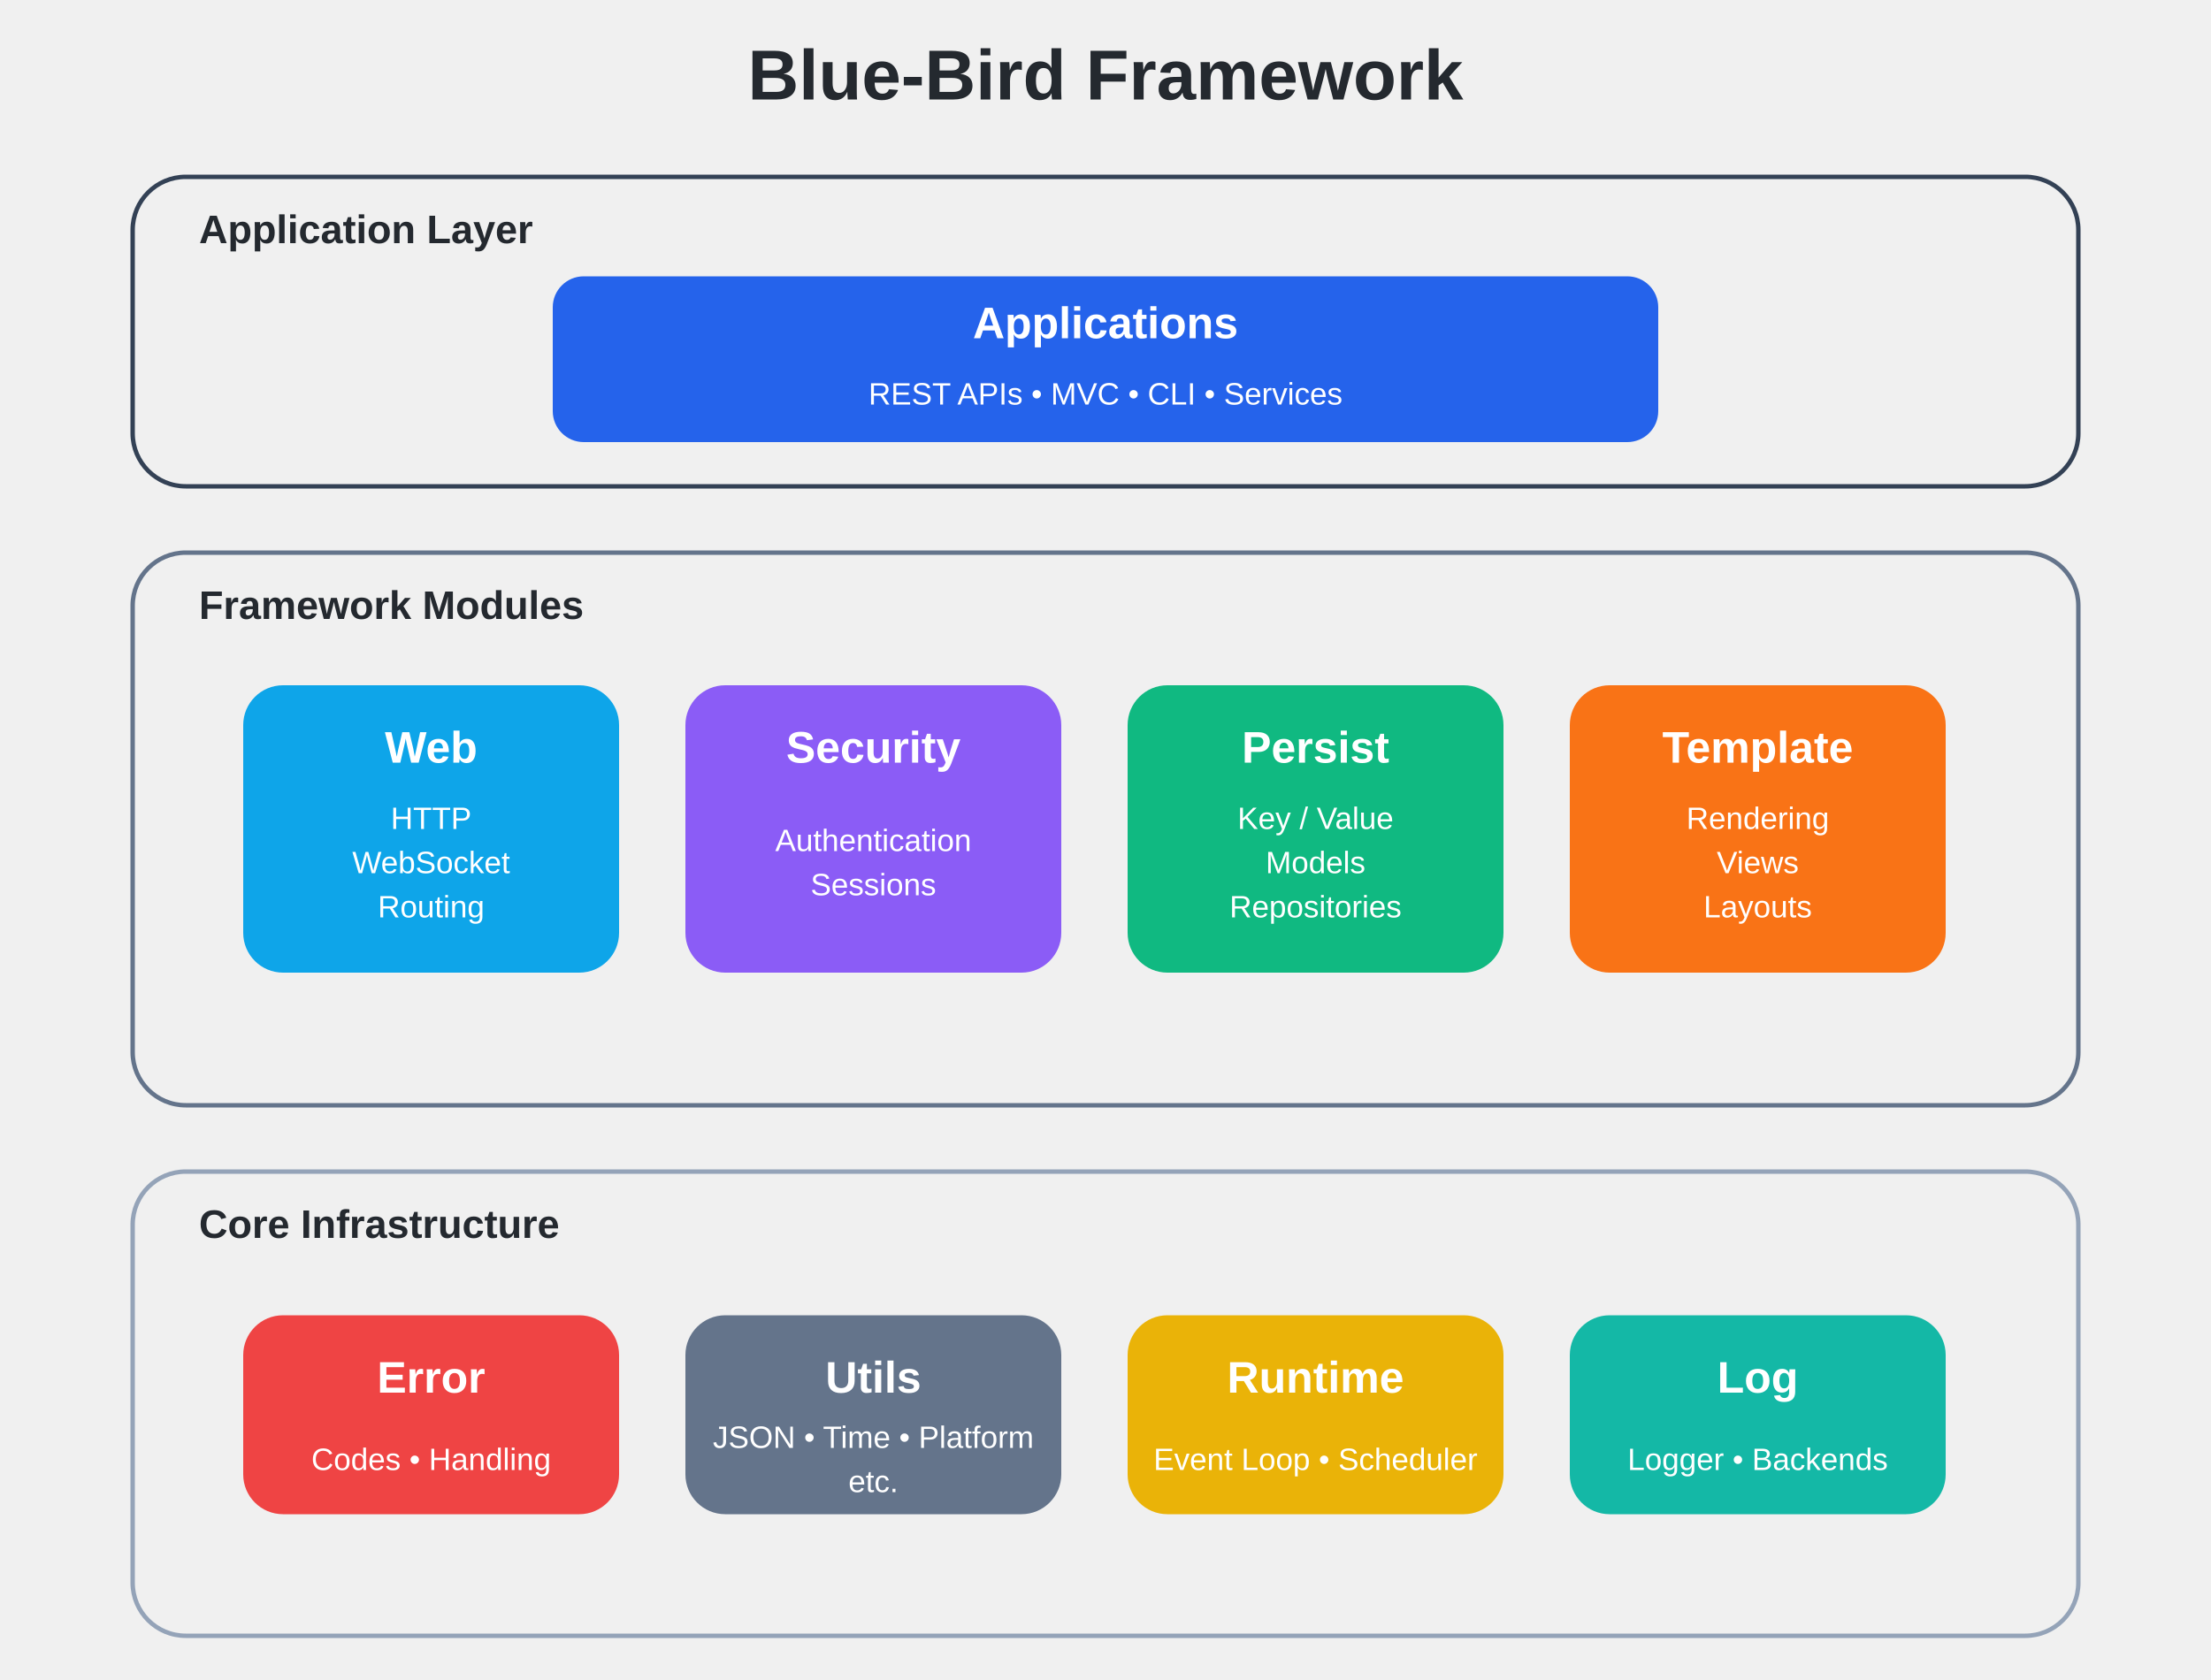
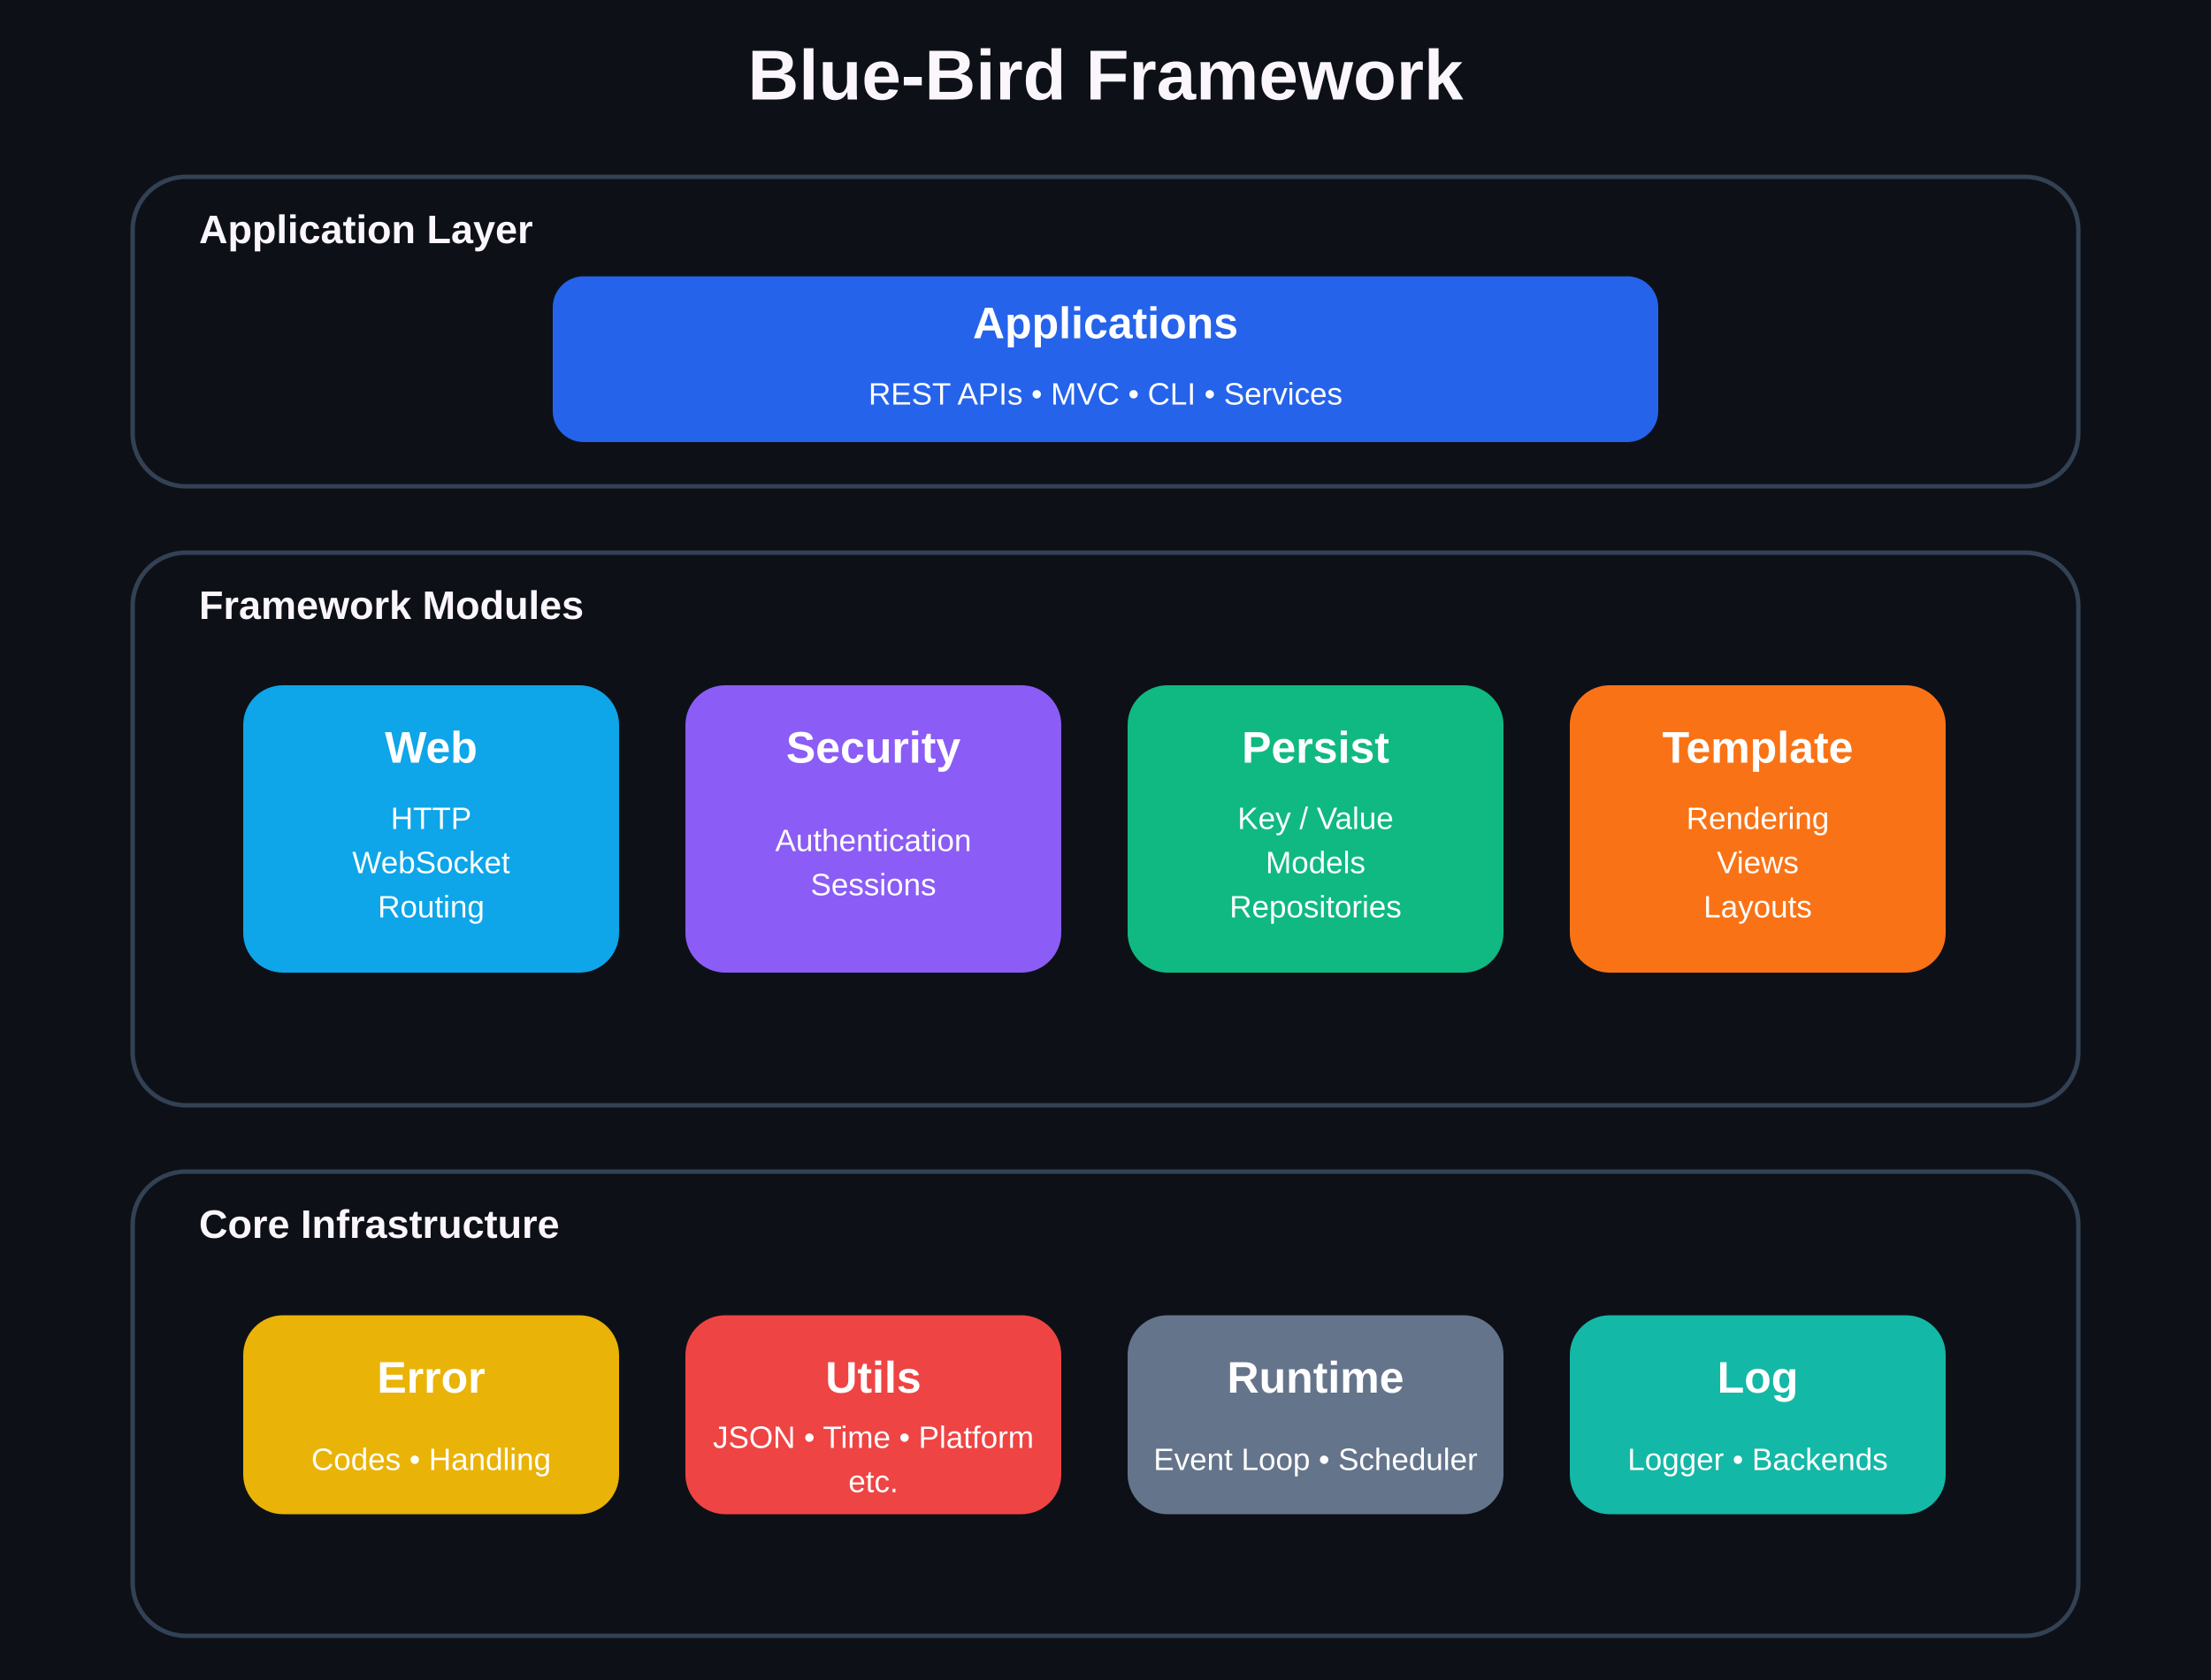
<svg xmlns="http://www.w3.org/2000/svg" width="1000" height="760" viewBox="0 0 1000 760">
  <defs>
    <style>
-       .title { font-family: Arial, sans-serif; font-size: 32px; font-weight: bold; fill: #24292f; }
-       .layerTitle { font-family: Arial, sans-serif; font-size: 18px; font-weight: bold; fill: #24292f; }
-       .moduleTitle { font-family: Arial, sans-serif; font-size: 20px; font-weight: bold; fill: white; }
-       .moduleText { font-family: Arial, sans-serif; font-size: 14px; fill: white; }
-       .layer { fill: none; stroke-width: 2; rx: 24; }
-       .baseLayer { stroke: #94a3b8; }
-       .frameworkLayer { stroke: #64748b; }
-       .applicationLayer { stroke: #334155; }
-       .module { stroke-width: 1; }
-       @media (prefers-color-scheme: dark) {
-         .title .layerTitle {
-           fill: #f0f6fc; /* GitHub default dark mode text color */
-         }
-       }
-     </style>
+             .title { font-family: Arial, sans-serif; font-size: 32px; font-weight: bold; fill: #faf6fc; }
+             .layerTitle { font-family: Arial, sans-serif; font-size: 18px; font-weight: bold; fill: #faf6fc; }
+             .moduleTitle { font-family: Arial, sans-serif; font-size: 20px; font-weight: bold; fill: white; }
+             .moduleText { font-family: Arial, sans-serif; font-size: 14px; fill: white; }
+             .layer { fill: none; stroke-width: 2; rx: 24; stroke: #334155; }
+             .module { stroke-width: 1; }
+         </style>
  </defs>
-   <text x="500" y="45" text-anchor="middle" class="title">
-     Blue-Bird Framework
-   </text>
+   <rect width="1000" height="760" fill="#0d1117" />
+   <text x="500" y="45" text-anchor="middle" class="title"> Blue-Bird Framework </text>
  <g transform="translate(60,80)">
-     <rect width="880" height="140" class="layer applicationLayer" />
-     <text x="30" y="30" class="layerTitle">
-       Application Layer
-     </text>
+     <rect width="880" height="140" class="layer" />
+     <text x="30" y="30" class="layerTitle"> Application Layer </text>
    <a href="https://github.com/OmidJaberi/blue-bird/tree/main/examples/README.md" target="_blank">
      <g transform="translate(190,45)">
        <rect width="500" height="75" rx="14" fill="#2563eb" class="module" />
-         <text x="250" y="28" text-anchor="middle" class="moduleTitle">
-           Applications
-         </text>
-         <text x="250" y="58" text-anchor="middle" class="moduleText">
-           REST APIs • MVC • CLI • Services
-         </text>
+         <text x="250" y="28" text-anchor="middle" class="moduleTitle"> Applications </text>
+         <text x="250" y="58" text-anchor="middle" class="moduleText"> REST APIs • MVC • CLI • Services </text>
      </g>
    </a>
  </g>
  <g transform="translate(60,250)">
-     <rect width="880" height="250" class="layer frameworkLayer" />
-     <text x="30" y="30" class="layerTitle">
-       Framework Modules
-     </text>
-     <a href="https://github.com/OmidJaberi/blue-bird/tree/main/docs/web" target="_blank">
+     <rect width="880" height="250" class="layer" />
+     <text x="30" y="30" class="layerTitle"> Framework Modules </text>
+     <a href="https://github.com/OmidJaberi/blue-bird/tree/main/docs/web/overview.md" target="_blank">
      <g transform="translate(50,60)">
        <rect width="170" height="130" rx="18" fill="#0ea5e9" class="module" />
-         <text x="85" y="35" text-anchor="middle" class="moduleTitle">
-           Web
-         </text>
-         <text x="85" y="65" text-anchor="middle" class="moduleText">
-           HTTP
-         </text>
-         <text x="85" y="85" text-anchor="middle" class="moduleText">
-           WebSocket
-         </text>
-         <text x="85" y="105" text-anchor="middle" class="moduleText">
-           Routing
-         </text>
+         <text x="85" y="35" text-anchor="middle" class="moduleTitle"> Web </text>
+         <text x="85" y="65" text-anchor="middle" class="moduleText"> HTTP </text>
+         <text x="85" y="85" text-anchor="middle" class="moduleText"> WebSocket </text>
+         <text x="85" y="105" text-anchor="middle" class="moduleText"> Routing </text>
      </g>
    </a>
-     <a href="https://github.com/OmidJaberi/blue-bird/tree/main/docs/security" target="_blank">
+     <a href="https://github.com/OmidJaberi/blue-bird/tree/main/docs/security/overview.md" target="_blank">
      <g transform="translate(250,60)">
        <rect width="170" height="130" rx="18" fill="#8b5cf6" class="module" />
-         <text x="85" y="35" text-anchor="middle" class="moduleTitle">
-           Security
-         </text>
-         <text x="85" y="75" text-anchor="middle" class="moduleText">
-           Authentication
-         </text>
-         <text x="85" y="95" text-anchor="middle" class="moduleText">
-           Sessions
-         </text>
+         <text x="85" y="35" text-anchor="middle" class="moduleTitle"> Security </text>
+         <text x="85" y="75" text-anchor="middle" class="moduleText"> Authentication </text>
+         <text x="85" y="95" text-anchor="middle" class="moduleText"> Sessions </text>
      </g>
    </a>
-     <a href="https://github.com/OmidJaberi/blue-bird/tree/main/docs/persist" target="_blank">
+     <a href="https://github.com/OmidJaberi/blue-bird/tree/main/docs/persist/overview.md" target="_blank">
      <g transform="translate(450,60)">
        <rect width="170" height="130" rx="18" fill="#10b981" class="module" />
-         <text x="85" y="35" text-anchor="middle" class="moduleTitle">
-           Persist
-         </text>
-         <text x="85" y="65" text-anchor="middle" class="moduleText">
-           Key / Value
-         </text>
-         <text x="85" y="85" text-anchor="middle" class="moduleText">
-           Models
-         </text>
-         <text x="85" y="105" text-anchor="middle" class="moduleText">
-           Repositories
-         </text>
+         <text x="85" y="35" text-anchor="middle" class="moduleTitle"> Persist </text>
+         <text x="85" y="65" text-anchor="middle" class="moduleText"> Key / Value </text>
+         <text x="85" y="85" text-anchor="middle" class="moduleText"> Models </text>
+         <text x="85" y="105" text-anchor="middle" class="moduleText"> Repositories </text>
      </g>
    </a>
-     <a href="https://github.com/OmidJaberi/blue-bird/tree/main/docs/template" target="_blank">
+     <a href="https://github.com/OmidJaberi/blue-bird/tree/main/docs/template/overview.md" target="_blank">
      <g transform="translate(650,60)">
        <rect width="170" height="130" rx="18" fill="#f97316" class="module" />
-         <text x="85" y="35" text-anchor="middle" class="moduleTitle">
-           Template
-         </text>
-         <text x="85" y="65" text-anchor="middle" class="moduleText">
-           Rendering
-         </text>
-         <text x="85" y="85" text-anchor="middle" class="moduleText">
-           Views
-         </text>
-         <text x="85" y="105" text-anchor="middle" class="moduleText">
-           Layouts
-         </text>
+         <text x="85" y="35" text-anchor="middle" class="moduleTitle"> Template </text>
+         <text x="85" y="65" text-anchor="middle" class="moduleText"> Rendering </text>
+         <text x="85" y="85" text-anchor="middle" class="moduleText"> Views </text>
+         <text x="85" y="105" text-anchor="middle" class="moduleText"> Layouts </text>
      </g>
    </a>
  </g>
  <g transform="translate(60,530)">
-     <rect width="880" height="210" class="layer baseLayer" />
-     <text x="30" y="30" class="layerTitle">
-       Core Infrastructure
-     </text>
-     <a href="https://github.com/OmidJaberi/blue-bird/tree/main/docs/error" target="_blank">
+     <rect width="880" height="210" class="layer" />
+     <text x="30" y="30" class="layerTitle"> Core Infrastructure </text>
+     <a href="https://github.com/OmidJaberi/blue-bird/tree/main/docs/error/overview.md" target="_blank">
      <g transform="translate(50,65)">
-         <rect width="170" height="90" rx="18" fill="#ef4444" class="module" />
-         <text x="85" y="35" text-anchor="middle" class="moduleTitle">
-           Error
-         </text>
-         <text x="85" y="70" text-anchor="middle" class="moduleText">
-           Codes • Handling
-         </text>
+         <rect width="170" height="90" rx="18" fill="#eab308" class="module" />
+         <text x="85" y="35" text-anchor="middle" class="moduleTitle"> Error </text>
+         <text x="85" y="70" text-anchor="middle" class="moduleText"> Codes • Handling </text>
      </g>
    </a>
    <a href="https://github.com/OmidJaberi/blue-bird/tree/main/docs/utils" target="_blank">
      <g transform="translate(250,65)">
-         <rect width="170" height="90" rx="18" fill="#64748b" class="module" />
-         <text x="85" y="35" text-anchor="middle" class="moduleTitle">
-           Utils
-         </text>
-         <text x="85" y="60" text-anchor="middle" class="moduleText">
-           JSON • Time • Platform
-         </text>
-         <text x="85" y="80" text-anchor="middle" class="moduleText">
-           etc.
-         </text>
+         <rect width="170" height="90" rx="18" fill="#ef4444" class="module" />
+         <text x="85" y="35" text-anchor="middle" class="moduleTitle"> Utils </text>
+         <text x="85" y="60" text-anchor="middle" class="moduleText"> JSON • Time • Platform </text>
+         <text x="85" y="80" text-anchor="middle" class="moduleText"> etc. </text>
      </g>
    </a>
-     <a href="https://github.com/OmidJaberi/blue-bird/tree/main/docs/runtime" target="_blank">
+     <a href="https://github.com/OmidJaberi/blue-bird/tree/main/docs/runtime/overview.md" target="_blank">
      <g transform="translate(450,65)">
-         <rect width="170" height="90" rx="18" fill="#eab308" class="module" />
-         <text x="85" y="35" text-anchor="middle" class="moduleTitle">
-           Runtime
-         </text>
-         <text x="85" y="70" text-anchor="middle" class="moduleText">
-           Event Loop • Scheduler
-         </text>
+         <rect width="170" height="90" rx="18" fill="#64748b" class="module" />
+         <text x="85" y="35" text-anchor="middle" class="moduleTitle"> Runtime </text>
+         <text x="85" y="70" text-anchor="middle" class="moduleText"> Event Loop • Scheduler </text>
      </g>
    </a>
-     <a href="https://github.com/OmidJaberi/blue-bird/tree/main/docs/log" target="_blank">
+     <a href="https://github.com/OmidJaberi/blue-bird/tree/main/docs/log/overview.md" target="_blank">
      <g transform="translate(650,65)">
        <rect width="170" height="90" rx="18" fill="#14b8a6" class="module" />
-         <text x="85" y="35" text-anchor="middle" class="moduleTitle">
-           Log
-         </text>
-         <text x="85" y="70" text-anchor="middle" class="moduleText">
-           Logger • Backends
-         </text>
+         <text x="85" y="35" text-anchor="middle" class="moduleTitle"> Log </text>
+         <text x="85" y="70" text-anchor="middle" class="moduleText"> Logger • Backends </text>
      </g>
    </a>
  </g>
</svg>
